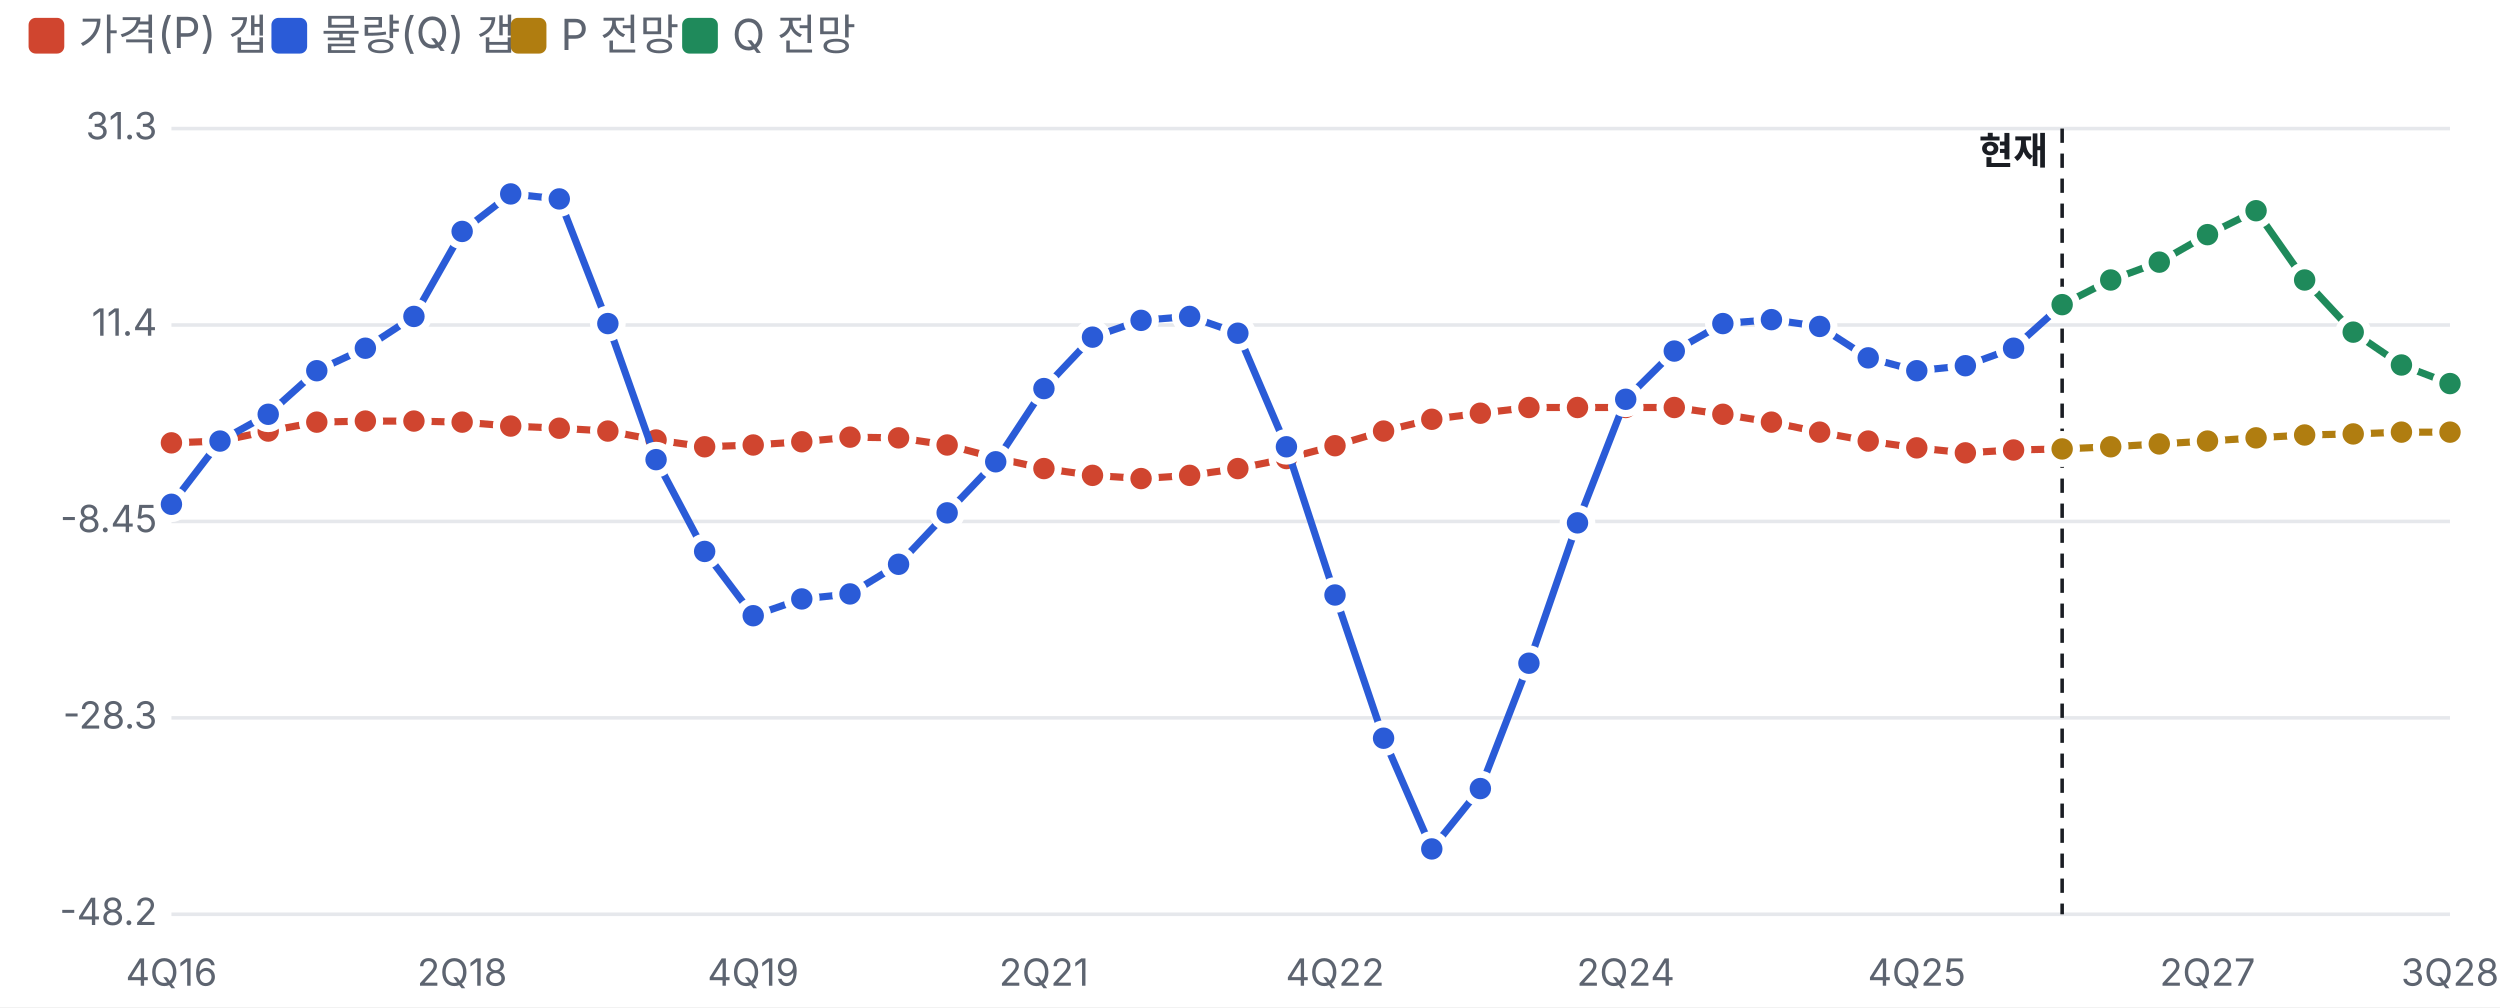
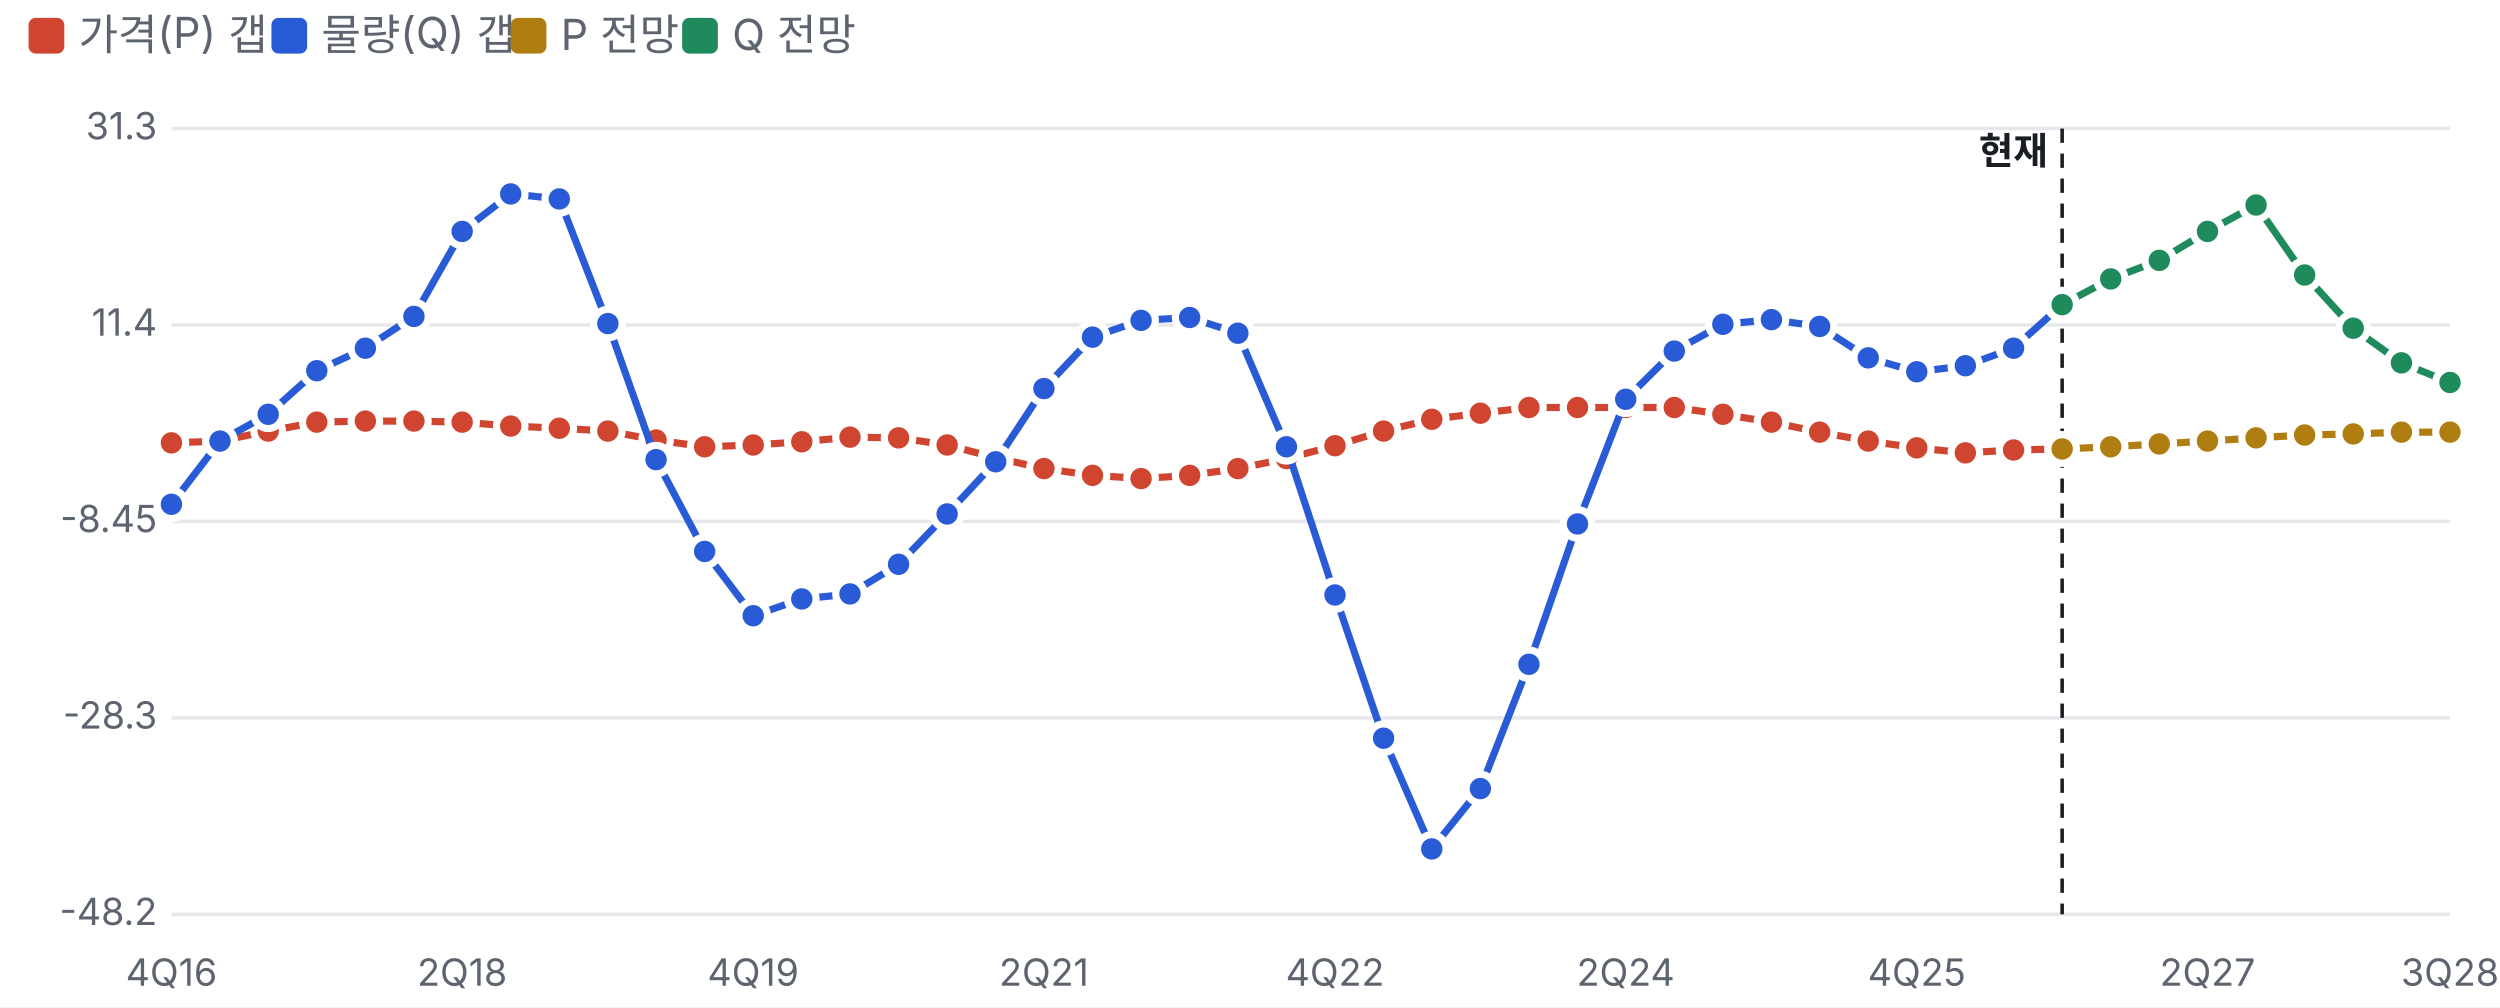
<svg xmlns="http://www.w3.org/2000/svg" viewBox="0 0 700 282" width="700" height="282">
  <style>text{fill:#5d6470;font-size:10.5px;font-family:-apple-system,'Apple SD Gothic Neo','Malgun Gothic',sans-serif}</style>
  <rect width="100%" height="100%" fill="#ffffff" />
  <rect x="8" y="5" width="10" height="10" rx="2" fill="#d0452f" />
  <text x="22" y="14" style="font-size:12px">가격(P) 갭</text>
  <rect x="76" y="5" width="10" height="10" rx="2" fill="#2a5bd7" />
  <text x="90" y="14" style="font-size:12px">물량(Q) 갭</text>
  <rect x="143" y="5" width="10" height="10" rx="2" fill="#b07d10" />
  <text x="157" y="14" style="font-size:12px">P 전망</text>
  <rect x="191" y="5" width="10" height="10" rx="2" fill="#1f8a5b" />
  <text x="205" y="14" style="font-size:12px">Q 전망</text>
  <g transform="translate(0,22)">
    <line x1="48" x2="686" y1="234.0" y2="234.0" stroke="#e6e8ec" />
    <text x="44" y="237.0" text-anchor="end">-48.2</text>
    <line x1="48" x2="686" y1="179.0" y2="179.0" stroke="#e6e8ec" />
    <text x="44" y="182.0" text-anchor="end">-28.3</text>
    <line x1="48" x2="686" y1="124.0" y2="124.0" stroke="#e6e8ec" />
    <text x="44" y="127.0" text-anchor="end">-8.45</text>
    <line x1="48" x2="686" y1="69.0" y2="69.0" stroke="#e6e8ec" />
    <text x="44" y="72.0" text-anchor="end">11.4</text>
    <line x1="48" x2="686" y1="14.0" y2="14.0" stroke="#e6e8ec" />
    <text x="44" y="17.0" text-anchor="end">31.3</text>
    <text x="48.0" y="254" text-anchor="middle">4Q16</text>
    <text x="129.4" y="254" text-anchor="middle">2Q18</text>
    <text x="210.9" y="254" text-anchor="middle">4Q19</text>
    <text x="292.3" y="254" text-anchor="middle">2Q21</text>
    <text x="373.8" y="254" text-anchor="middle">4Q22</text>
    <text x="455.2" y="254" text-anchor="middle">2Q24</text>
    <text x="536.7" y="254" text-anchor="middle">4Q25</text>
    <text x="618.1" y="254" text-anchor="middle">2Q27</text>
    <text x="686.0" y="254" text-anchor="middle">3Q28</text>
    <line x1="577.4" x2="577.4" y1="14" y2="234" stroke="#1a1d23" stroke-dasharray="4 3" />
    <text x="573.4" y="24" text-anchor="end" style="fill:#1a1d23;font-weight:700">현재</text>
    <polyline fill="none" stroke="#d0452f" stroke-width="2" points="48.0,102.0 61.6,101.5 75.1,98.7 88.7,96.2 102.3,95.9 115.9,95.9 129.4,96.2 143.0,97.3 156.6,97.9 170.2,98.7 183.7,101.2 197.3,103.1 210.9,102.6 224.5,101.7 238.0,100.4 251.6,100.6 265.2,102.6 278.8,106.2 292.3,109.2 305.9,111.1 319.5,112.0 333.1,111.1 346.6,109.2 360.2,106.4 373.8,102.8 387.4,98.7 400.9,95.4 414.5,93.7 428.1,92.1 441.7,92.1 455.2,92.1 468.8,92.1 482.4,94.0 496.0,96.2 509.5,99.0 523.1,101.5 536.7,103.4 550.3,104.8 563.8,104.0 577.4,103.7" />
    <circle cx="48.0" cy="102.0" r="4" fill="#d0452f" stroke="#fff" stroke-width="2" />
    <circle cx="61.6" cy="101.5" r="4" fill="#d0452f" stroke="#fff" stroke-width="2" />
    <circle cx="75.1" cy="98.7" r="4" fill="#d0452f" stroke="#fff" stroke-width="2" />
    <circle cx="88.7" cy="96.2" r="4" fill="#d0452f" stroke="#fff" stroke-width="2" />
    <circle cx="102.3" cy="95.9" r="4" fill="#d0452f" stroke="#fff" stroke-width="2" />
    <circle cx="115.9" cy="95.9" r="4" fill="#d0452f" stroke="#fff" stroke-width="2" />
    <circle cx="129.4" cy="96.2" r="4" fill="#d0452f" stroke="#fff" stroke-width="2" />
    <circle cx="143.0" cy="97.3" r="4" fill="#d0452f" stroke="#fff" stroke-width="2" />
    <circle cx="156.6" cy="97.9" r="4" fill="#d0452f" stroke="#fff" stroke-width="2" />
    <circle cx="170.2" cy="98.7" r="4" fill="#d0452f" stroke="#fff" stroke-width="2" />
    <circle cx="183.7" cy="101.2" r="4" fill="#d0452f" stroke="#fff" stroke-width="2" />
    <circle cx="197.3" cy="103.1" r="4" fill="#d0452f" stroke="#fff" stroke-width="2" />
    <circle cx="210.9" cy="102.6" r="4" fill="#d0452f" stroke="#fff" stroke-width="2" />
    <circle cx="224.5" cy="101.7" r="4" fill="#d0452f" stroke="#fff" stroke-width="2" />
    <circle cx="238.0" cy="100.4" r="4" fill="#d0452f" stroke="#fff" stroke-width="2" />
    <circle cx="251.6" cy="100.6" r="4" fill="#d0452f" stroke="#fff" stroke-width="2" />
    <circle cx="265.2" cy="102.6" r="4" fill="#d0452f" stroke="#fff" stroke-width="2" />
    <circle cx="278.8" cy="106.2" r="4" fill="#d0452f" stroke="#fff" stroke-width="2" />
    <circle cx="292.3" cy="109.2" r="4" fill="#d0452f" stroke="#fff" stroke-width="2" />
    <circle cx="305.9" cy="111.1" r="4" fill="#d0452f" stroke="#fff" stroke-width="2" />
    <circle cx="319.5" cy="112.0" r="4" fill="#d0452f" stroke="#fff" stroke-width="2" />
    <circle cx="333.1" cy="111.1" r="4" fill="#d0452f" stroke="#fff" stroke-width="2" />
    <circle cx="346.6" cy="109.2" r="4" fill="#d0452f" stroke="#fff" stroke-width="2" />
    <circle cx="360.2" cy="106.4" r="4" fill="#d0452f" stroke="#fff" stroke-width="2" />
    <circle cx="373.8" cy="102.8" r="4" fill="#d0452f" stroke="#fff" stroke-width="2" />
    <circle cx="387.4" cy="98.7" r="4" fill="#d0452f" stroke="#fff" stroke-width="2" />
    <circle cx="400.9" cy="95.4" r="4" fill="#d0452f" stroke="#fff" stroke-width="2" />
    <circle cx="414.5" cy="93.7" r="4" fill="#d0452f" stroke="#fff" stroke-width="2" />
    <circle cx="428.1" cy="92.1" r="4" fill="#d0452f" stroke="#fff" stroke-width="2" />
    <circle cx="441.7" cy="92.1" r="4" fill="#d0452f" stroke="#fff" stroke-width="2" />
    <circle cx="455.2" cy="92.1" r="4" fill="#d0452f" stroke="#fff" stroke-width="2" />
    <circle cx="468.8" cy="92.1" r="4" fill="#d0452f" stroke="#fff" stroke-width="2" />
    <circle cx="482.4" cy="94.0" r="4" fill="#d0452f" stroke="#fff" stroke-width="2" />
    <circle cx="496.0" cy="96.2" r="4" fill="#d0452f" stroke="#fff" stroke-width="2" />
    <circle cx="509.5" cy="99.0" r="4" fill="#d0452f" stroke="#fff" stroke-width="2" />
    <circle cx="523.1" cy="101.5" r="4" fill="#d0452f" stroke="#fff" stroke-width="2" />
    <circle cx="536.7" cy="103.4" r="4" fill="#d0452f" stroke="#fff" stroke-width="2" />
    <circle cx="550.3" cy="104.8" r="4" fill="#d0452f" stroke="#fff" stroke-width="2" />
    <circle cx="563.8" cy="104.0" r="4" fill="#d0452f" stroke="#fff" stroke-width="2" />
    <circle cx="577.4" cy="103.7" r="4" fill="#d0452f" stroke="#fff" stroke-width="2" />
-     <polyline fill="none" stroke="#2a5bd7" stroke-width="2" points="48.0,119.2 61.6,101.5 75.1,94.0 88.7,81.8 102.3,75.5 115.9,66.6 129.4,42.8 143.0,32.3 156.6,33.7 170.2,68.6 183.7,106.7 197.3,132.4 210.9,150.4 224.5,145.7 238.0,144.3 251.6,136.0 265.2,121.6 278.8,107.3 292.3,86.8 305.9,72.4 319.5,67.7 333.1,66.6 346.6,71.3 360.2,103.1 373.8,144.6 387.4,184.7 400.9,215.7 414.5,198.8 428.1,163.7 441.7,124.4 455.2,89.8 468.8,76.3 482.4,68.6 496.0,67.5 509.5,69.4 523.1,78.2 536.7,81.8 550.3,80.4 563.8,75.5 577.4,63.3" />
+     <polyline fill="none" stroke="#2a5bd7" stroke-width="2" points="48.0,119.2 61.6,101.5 75.1,94.0 88.7,81.8 102.3,75.5 115.9,66.6 129.4,42.8 143.0,32.3 156.6,33.7 170.2,68.6 183.7,106.7 197.3,132.4 210.9,150.4 224.5,145.7 238.0,144.3 251.6,136.0 265.2,121.9 278.8,107.3 292.3,86.8 305.9,72.4 319.5,67.7 333.1,66.9 346.6,71.3 360.2,103.1 373.8,144.6 387.4,184.7 400.9,215.7 414.5,198.8 428.1,164.0 441.7,124.7 455.2,89.8 468.8,76.3 482.4,68.8 496.0,67.5 509.5,69.4 523.1,78.2 536.7,82.1 550.3,80.4 563.8,75.5 577.4,63.3" />
    <circle cx="48.0" cy="119.2" r="4" fill="#2a5bd7" stroke="#fff" stroke-width="2" />
    <circle cx="61.6" cy="101.5" r="4" fill="#2a5bd7" stroke="#fff" stroke-width="2" />
    <circle cx="75.1" cy="94.0" r="4" fill="#2a5bd7" stroke="#fff" stroke-width="2" />
    <circle cx="88.7" cy="81.8" r="4" fill="#2a5bd7" stroke="#fff" stroke-width="2" />
    <circle cx="102.3" cy="75.5" r="4" fill="#2a5bd7" stroke="#fff" stroke-width="2" />
    <circle cx="115.9" cy="66.6" r="4" fill="#2a5bd7" stroke="#fff" stroke-width="2" />
    <circle cx="129.4" cy="42.8" r="4" fill="#2a5bd7" stroke="#fff" stroke-width="2" />
    <circle cx="143.0" cy="32.3" r="4" fill="#2a5bd7" stroke="#fff" stroke-width="2" />
    <circle cx="156.6" cy="33.7" r="4" fill="#2a5bd7" stroke="#fff" stroke-width="2" />
    <circle cx="170.2" cy="68.6" r="4" fill="#2a5bd7" stroke="#fff" stroke-width="2" />
    <circle cx="183.7" cy="106.7" r="4" fill="#2a5bd7" stroke="#fff" stroke-width="2" />
    <circle cx="197.3" cy="132.4" r="4" fill="#2a5bd7" stroke="#fff" stroke-width="2" />
    <circle cx="210.9" cy="150.4" r="4" fill="#2a5bd7" stroke="#fff" stroke-width="2" />
    <circle cx="224.5" cy="145.7" r="4" fill="#2a5bd7" stroke="#fff" stroke-width="2" />
    <circle cx="238.0" cy="144.3" r="4" fill="#2a5bd7" stroke="#fff" stroke-width="2" />
    <circle cx="251.6" cy="136.0" r="4" fill="#2a5bd7" stroke="#fff" stroke-width="2" />
-     <circle cx="265.2" cy="121.6" r="4" fill="#2a5bd7" stroke="#fff" stroke-width="2" />
+     <circle cx="265.2" cy="121.9" r="4" fill="#2a5bd7" stroke="#fff" stroke-width="2" />
    <circle cx="278.8" cy="107.3" r="4" fill="#2a5bd7" stroke="#fff" stroke-width="2" />
    <circle cx="292.3" cy="86.8" r="4" fill="#2a5bd7" stroke="#fff" stroke-width="2" />
    <circle cx="305.9" cy="72.4" r="4" fill="#2a5bd7" stroke="#fff" stroke-width="2" />
    <circle cx="319.5" cy="67.7" r="4" fill="#2a5bd7" stroke="#fff" stroke-width="2" />
-     <circle cx="333.1" cy="66.6" r="4" fill="#2a5bd7" stroke="#fff" stroke-width="2" />
+     <circle cx="333.1" cy="66.9" r="4" fill="#2a5bd7" stroke="#fff" stroke-width="2" />
    <circle cx="346.6" cy="71.3" r="4" fill="#2a5bd7" stroke="#fff" stroke-width="2" />
    <circle cx="360.2" cy="103.1" r="4" fill="#2a5bd7" stroke="#fff" stroke-width="2" />
    <circle cx="373.8" cy="144.6" r="4" fill="#2a5bd7" stroke="#fff" stroke-width="2" />
    <circle cx="387.4" cy="184.7" r="4" fill="#2a5bd7" stroke="#fff" stroke-width="2" />
    <circle cx="400.9" cy="215.7" r="4" fill="#2a5bd7" stroke="#fff" stroke-width="2" />
    <circle cx="414.5" cy="198.8" r="4" fill="#2a5bd7" stroke="#fff" stroke-width="2" />
-     <circle cx="428.1" cy="163.7" r="4" fill="#2a5bd7" stroke="#fff" stroke-width="2" />
-     <circle cx="441.7" cy="124.4" r="4" fill="#2a5bd7" stroke="#fff" stroke-width="2" />
+     <circle cx="428.1" cy="164.0" r="4" fill="#2a5bd7" stroke="#fff" stroke-width="2" />
+     <circle cx="441.7" cy="124.7" r="4" fill="#2a5bd7" stroke="#fff" stroke-width="2" />
    <circle cx="455.2" cy="89.8" r="4" fill="#2a5bd7" stroke="#fff" stroke-width="2" />
    <circle cx="468.8" cy="76.3" r="4" fill="#2a5bd7" stroke="#fff" stroke-width="2" />
-     <circle cx="482.4" cy="68.6" r="4" fill="#2a5bd7" stroke="#fff" stroke-width="2" />
+     <circle cx="482.4" cy="68.8" r="4" fill="#2a5bd7" stroke="#fff" stroke-width="2" />
    <circle cx="496.0" cy="67.5" r="4" fill="#2a5bd7" stroke="#fff" stroke-width="2" />
    <circle cx="509.5" cy="69.4" r="4" fill="#2a5bd7" stroke="#fff" stroke-width="2" />
    <circle cx="523.1" cy="78.2" r="4" fill="#2a5bd7" stroke="#fff" stroke-width="2" />
-     <circle cx="536.7" cy="81.8" r="4" fill="#2a5bd7" stroke="#fff" stroke-width="2" />
+     <circle cx="536.7" cy="82.1" r="4" fill="#2a5bd7" stroke="#fff" stroke-width="2" />
    <circle cx="550.3" cy="80.4" r="4" fill="#2a5bd7" stroke="#fff" stroke-width="2" />
    <circle cx="563.8" cy="75.5" r="4" fill="#2a5bd7" stroke="#fff" stroke-width="2" />
    <circle cx="577.4" cy="63.3" r="4" fill="#2a5bd7" stroke="#fff" stroke-width="2" />
    <polyline fill="none" stroke="#b07d10" stroke-width="2" points="577.4,103.7 591.0,103.1 604.6,102.3 618.1,101.5 631.7,100.6 645.3,99.8 658.9,99.5 672.4,99.0 686.0,99.0" />
    <circle cx="577.4" cy="103.7" r="4" fill="#b07d10" stroke="#fff" stroke-width="2" />
    <circle cx="591.0" cy="103.1" r="4" fill="#b07d10" stroke="#fff" stroke-width="2" />
    <circle cx="604.6" cy="102.3" r="4" fill="#b07d10" stroke="#fff" stroke-width="2" />
    <circle cx="618.1" cy="101.5" r="4" fill="#b07d10" stroke="#fff" stroke-width="2" />
    <circle cx="631.7" cy="100.6" r="4" fill="#b07d10" stroke="#fff" stroke-width="2" />
    <circle cx="645.3" cy="99.8" r="4" fill="#b07d10" stroke="#fff" stroke-width="2" />
    <circle cx="658.9" cy="99.5" r="4" fill="#b07d10" stroke="#fff" stroke-width="2" />
    <circle cx="672.4" cy="99.0" r="4" fill="#b07d10" stroke="#fff" stroke-width="2" />
    <circle cx="686.0" cy="99.0" r="4" fill="#b07d10" stroke="#fff" stroke-width="2" />
-     <polyline fill="none" stroke="#1f8a5b" stroke-width="2" points="577.4,63.3 591.0,56.4 604.6,51.4 618.1,43.7 631.7,37.0 645.3,56.4 658.9,71.0 672.4,80.2 686.0,85.4" />
+     <polyline fill="none" stroke="#1f8a5b" stroke-width="2" points="577.4,63.3 591.0,56.1 604.6,50.9 618.1,42.8 631.7,35.4 645.3,55.0 658.9,69.9 672.4,79.6 686.0,85.1" />
    <circle cx="577.4" cy="63.3" r="4" fill="#1f8a5b" stroke="#fff" stroke-width="2" />
-     <circle cx="591.0" cy="56.4" r="4" fill="#1f8a5b" stroke="#fff" stroke-width="2" />
-     <circle cx="604.6" cy="51.4" r="4" fill="#1f8a5b" stroke="#fff" stroke-width="2" />
-     <circle cx="618.1" cy="43.7" r="4" fill="#1f8a5b" stroke="#fff" stroke-width="2" />
-     <circle cx="631.7" cy="37.0" r="4" fill="#1f8a5b" stroke="#fff" stroke-width="2" />
-     <circle cx="645.3" cy="56.4" r="4" fill="#1f8a5b" stroke="#fff" stroke-width="2" />
-     <circle cx="658.9" cy="71.0" r="4" fill="#1f8a5b" stroke="#fff" stroke-width="2" />
-     <circle cx="672.4" cy="80.2" r="4" fill="#1f8a5b" stroke="#fff" stroke-width="2" />
-     <circle cx="686.0" cy="85.4" r="4" fill="#1f8a5b" stroke="#fff" stroke-width="2" />
+     <circle cx="591.0" cy="56.1" r="4" fill="#1f8a5b" stroke="#fff" stroke-width="2" />
+     <circle cx="604.6" cy="50.9" r="4" fill="#1f8a5b" stroke="#fff" stroke-width="2" />
+     <circle cx="618.1" cy="42.8" r="4" fill="#1f8a5b" stroke="#fff" stroke-width="2" />
+     <circle cx="631.7" cy="35.4" r="4" fill="#1f8a5b" stroke="#fff" stroke-width="2" />
+     <circle cx="645.3" cy="55.0" r="4" fill="#1f8a5b" stroke="#fff" stroke-width="2" />
+     <circle cx="658.9" cy="69.9" r="4" fill="#1f8a5b" stroke="#fff" stroke-width="2" />
+     <circle cx="672.4" cy="79.6" r="4" fill="#1f8a5b" stroke="#fff" stroke-width="2" />
+     <circle cx="686.0" cy="85.1" r="4" fill="#1f8a5b" stroke="#fff" stroke-width="2" />
  </g>
</svg>
